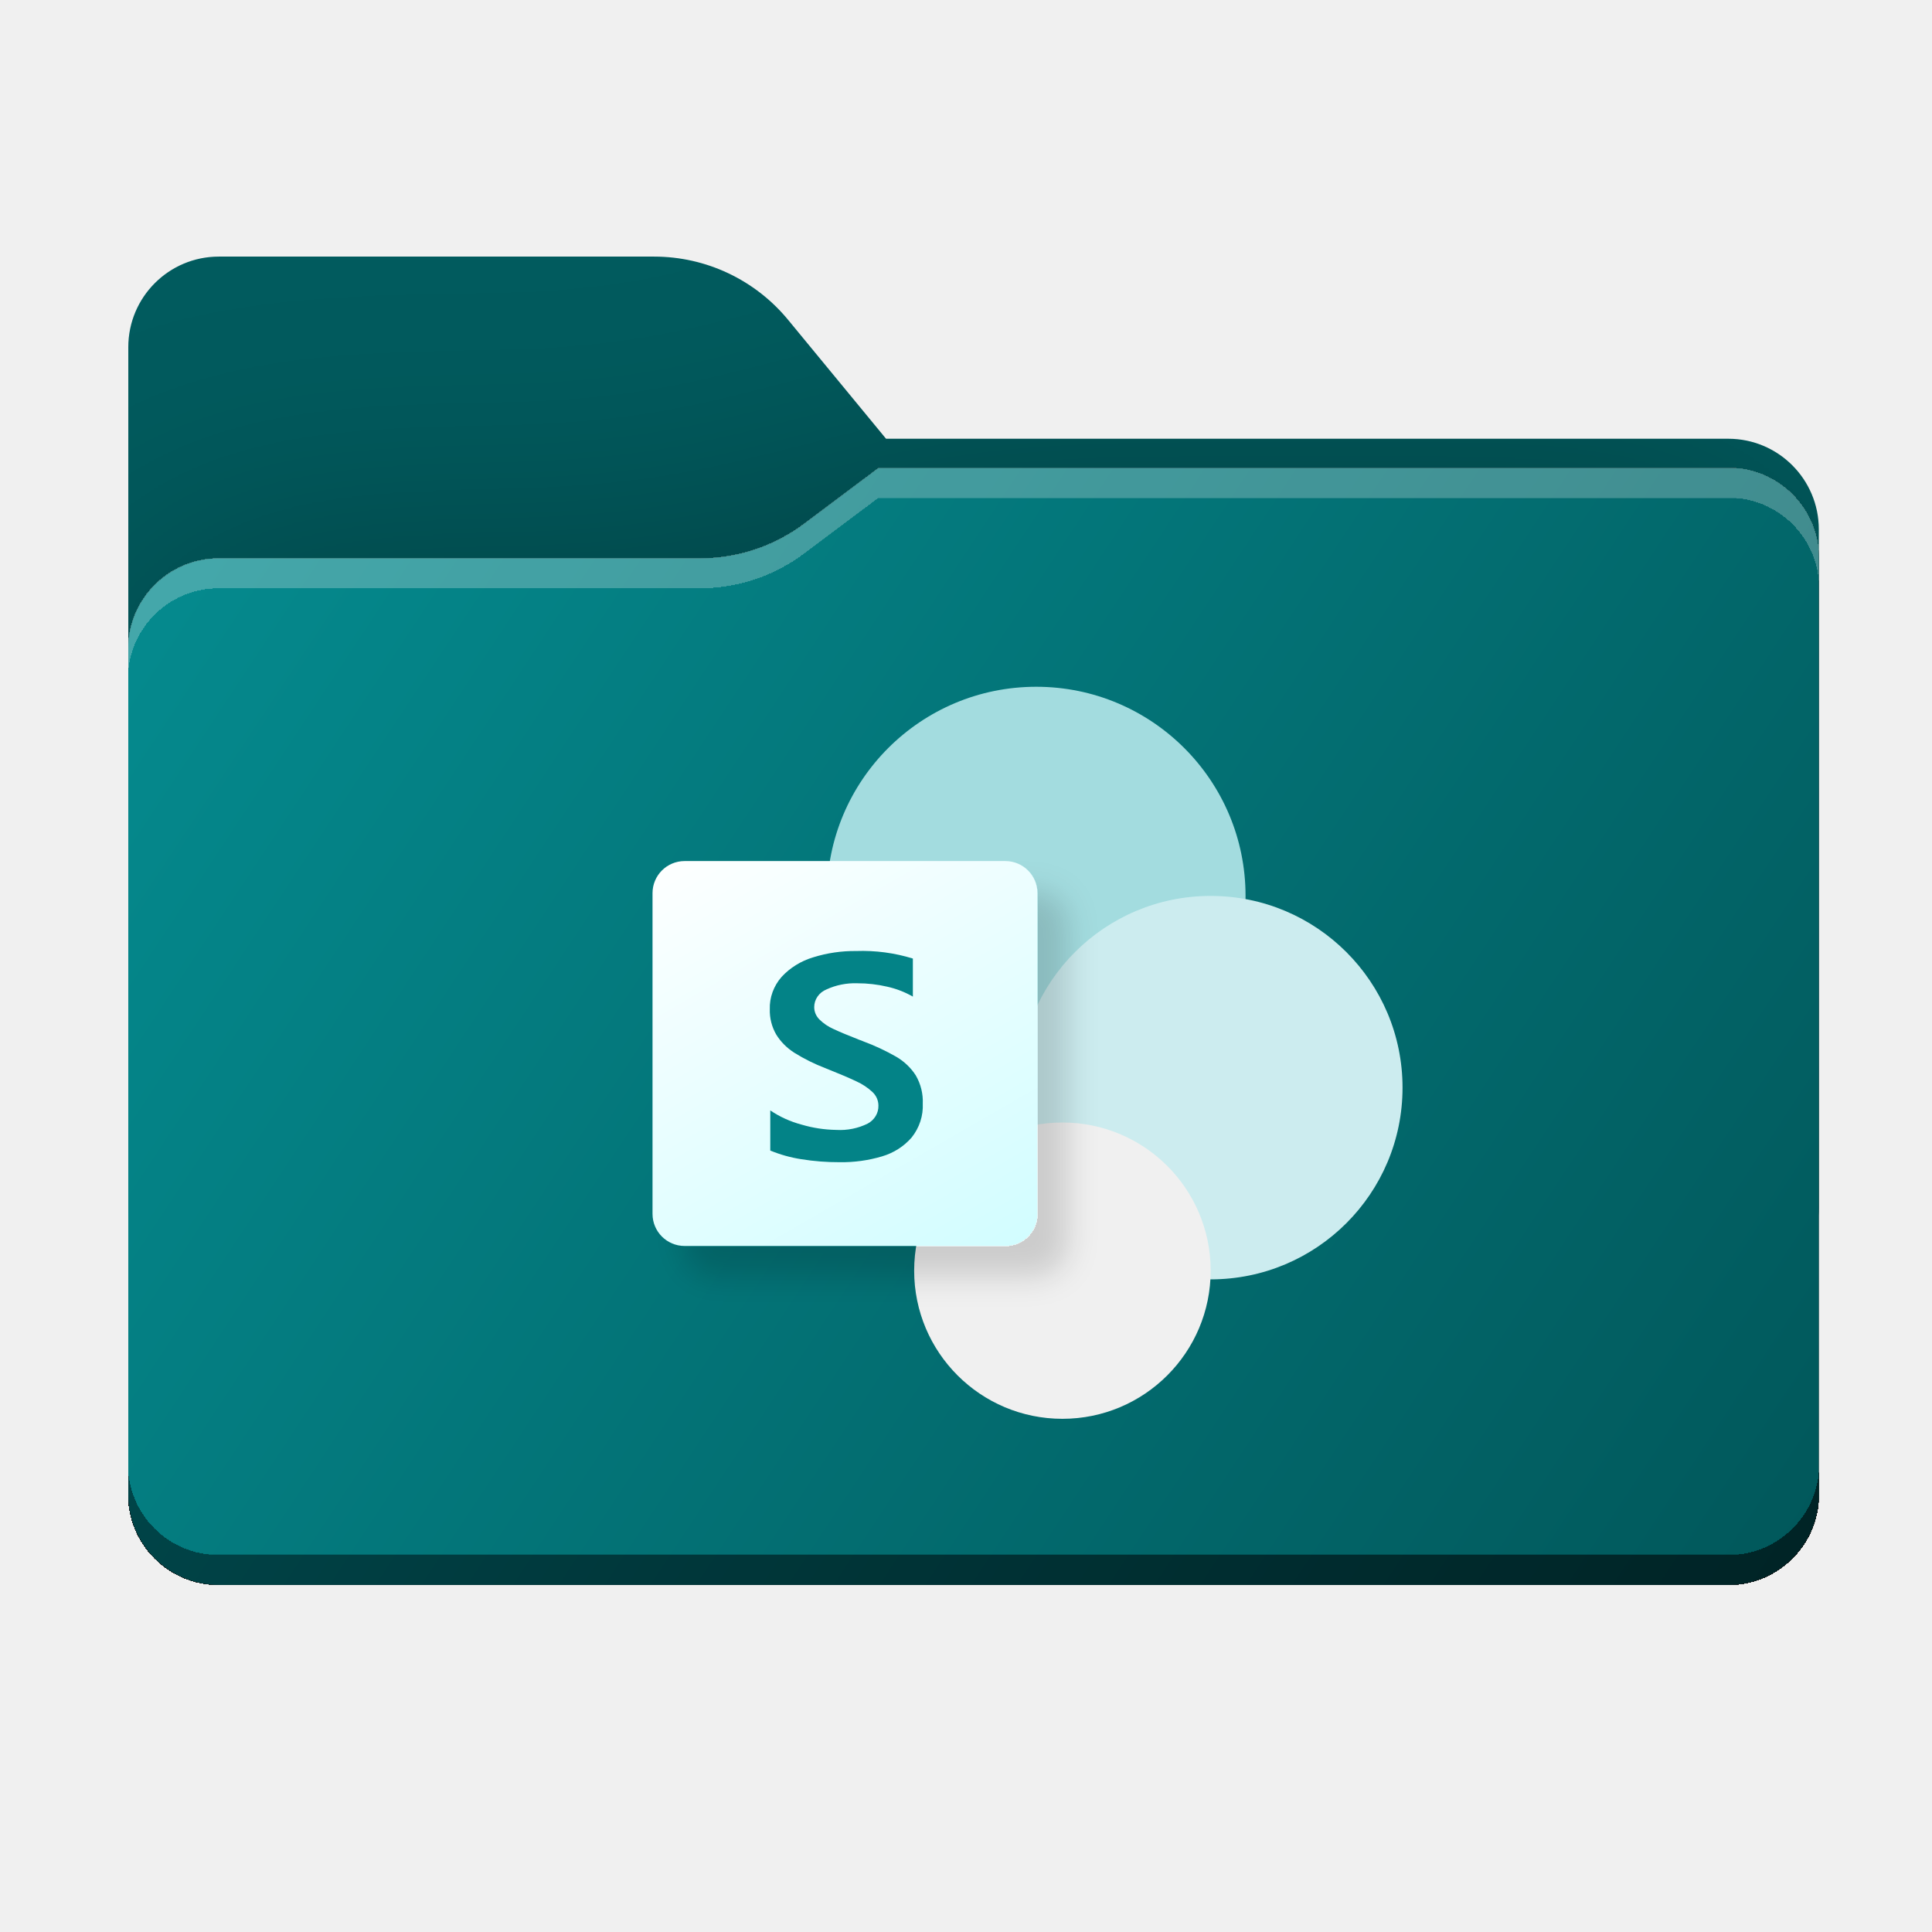
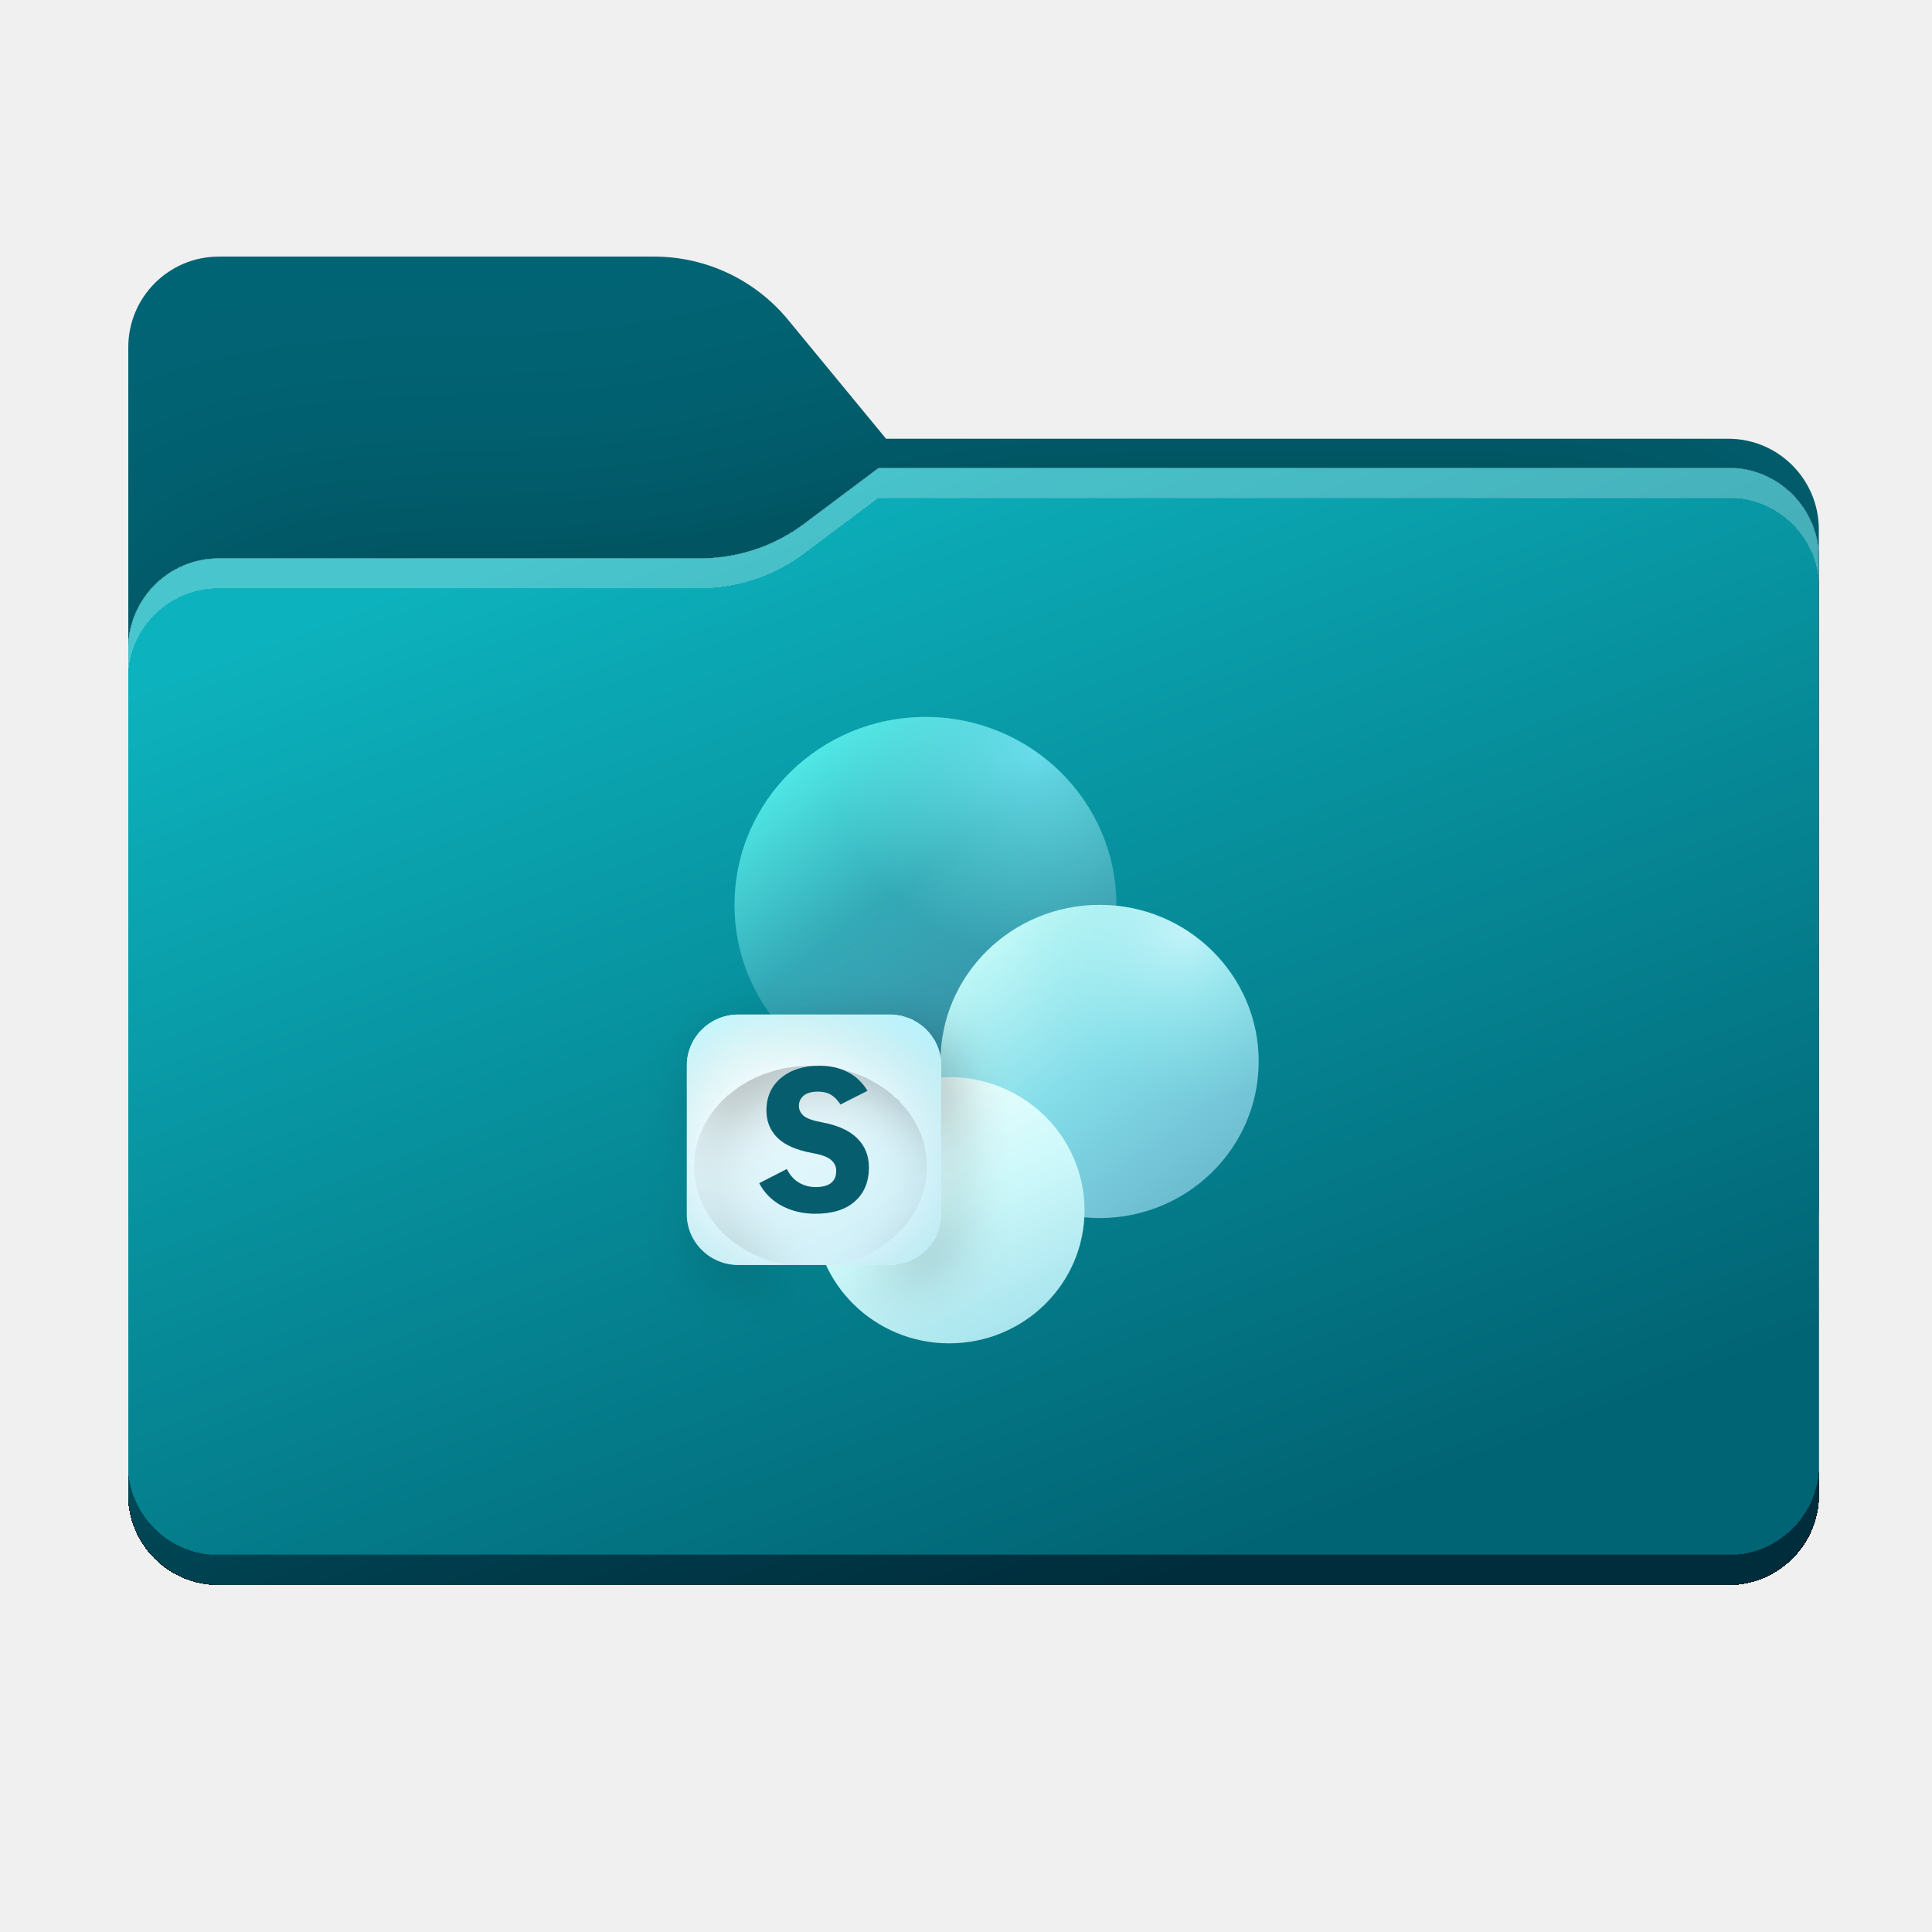
<svg xmlns="http://www.w3.org/2000/svg" width="256" height="256" viewBox="0 0 256 256" fill="none">
-   <path fill-rule="evenodd" clip-rule="evenodd" d="M104.425 42.378C100.056 37.073 93.544 34 86.671 34H29C22.373 34 17 39.373 17 46V58.137V68.2V160C17 166.627 22.373 172 29 172H229C235.627 172 241 166.627 241 160V70.137C241 63.51 235.627 58.137 229 58.137H117.404L104.425 42.378Z" fill="#015B5E" />
-   <mask id="mask0_719_17243" style="mask-type:alpha" maskUnits="userSpaceOnUse" x="17" y="34" width="224" height="138">
-     <path fill-rule="evenodd" clip-rule="evenodd" d="M104.425 42.378C100.056 37.073 93.544 34 86.671 34H29C22.373 34 17 39.373 17 46V58.137V68.2V160C17 166.627 22.373 172 29 172H229C235.627 172 241 166.627 241 160V70.137C241 63.51 235.627 58.137 229 58.137H117.404L104.425 42.378Z" fill="url(#paint0_linear_719_17243)" />
-   </mask>
-   <g mask="url(#mask0_719_17243)">
-     <g style="mix-blend-mode:multiply" filter="url(#filter0_f_719_17243)">
-       <path fill-rule="evenodd" clip-rule="evenodd" d="M92.789 74C97.764 74 102.605 72.387 106.586 69.402L116.459 62H229C235.627 62 241 67.373 241 74V108V160C241 166.627 235.627 172 229 172H29C22.373 172 17 166.627 17 160L17 108V86C17 79.373 22.373 74 29 74H87H92.789Z" fill="black" fill-opacity="0.3" />
+   <g clip-path="url(#clip0_4312_14150)">
+     <path d="M104.425 42.378C100.056 37.073 93.544 34 86.671 34H29C22.373 34 17 39.373 17 46V160C17 166.627 22.373 172 29 172H229C235.627 172 241 166.627 241 160V70.137C241 63.51 235.627 58.137 229 58.137H117.404L104.425 42.378Z" fill="url(#paint0_linear_4312_14150)" />
+     <mask id="mask0_4312_14150" style="mask-type:alpha" maskUnits="userSpaceOnUse" x="17" y="34" width="224" height="138">
+       <path d="M86.671 34C93.543 34 100.057 37.073 104.426 42.378L117.403 58.137H229C235.627 58.137 241 63.51 241 70.137V160C241 166.627 235.627 172 229 172H29C22.373 172 17 166.627 17 160V46C17 39.373 22.373 34 29 34H86.671Z" fill="url(#paint1_linear_4312_14150)" />
+     </mask>
+     <g mask="url(#mask0_4312_14150)">
+       <g filter="url(#filter0_f_4312_14150)" style="mix-blend-mode:multiply">
+         <path d="M241 160C241 166.627 235.627 172 229 172H29C22.373 172 17 166.627 17 160V86C17 79.373 22.373 74 29 74H92.79C97.765 74 102.605 72.386 106.586 69.402L116.46 62H229C235.627 62 241 67.373 241 74V160Z" fill="black" fill-opacity="0.3" />
+       </g>
    </g>
+     <g filter="url(#filter1_ii_4312_14150)">
+       <path d="M241 198C241 204.627 235.627 210 229 210H29C22.373 210 17 204.627 17 198V86C17 79.373 22.373 74 29 74H92.79C97.765 74 102.605 72.386 106.586 69.402L116.46 62H229C235.627 62 241 67.373 241 74V198Z" fill="url(#paint2_linear_4312_14150)" />
+     </g>
+     <path d="M122.626 144.8C136.599 144.8 147.926 133.651 147.926 119.9C147.926 106.149 136.597 95 122.626 95C108.655 95 97.326 106.149 97.326 119.9C97.326 133.651 108.653 144.8 122.626 144.8Z" fill="url(#paint3_linear_4312_14150)" />
+     <path d="M122.626 144.8C136.599 144.8 147.926 133.651 147.926 119.9C147.926 106.149 136.597 95 122.626 95C108.655 95 97.326 106.149 97.326 119.9C97.326 133.651 108.653 144.8 122.626 144.8Z" fill="url(#paint4_radial_4312_14150)" />
+     <path d="M122.626 144.8C136.599 144.8 147.926 133.651 147.926 119.9C147.926 106.149 136.597 95 122.626 95C108.655 95 97.326 106.149 97.326 119.9C97.326 133.651 108.653 144.8 122.626 144.8Z" fill="url(#paint5_radial_4312_14150)" />
+     <path d="M145.699 161.4C157.343 161.4 166.782 152.11 166.782 140.65C166.782 129.189 157.343 119.9 145.699 119.9C134.056 119.9 124.617 129.189 124.617 140.65C124.617 152.11 134.056 161.4 145.699 161.4Z" fill="url(#paint6_linear_4312_14150)" />
+     <path d="M145.699 161.4C157.343 161.4 166.782 152.11 166.782 140.65C166.782 129.189 157.343 119.9 145.699 119.9C134.056 119.9 124.617 129.189 124.617 140.65C124.617 152.11 134.056 161.4 145.699 161.4Z" fill="url(#paint7_radial_4312_14150)" />
+     <path d="M125.786 178C135.683 178 143.706 170.103 143.706 160.363C143.706 150.622 135.683 142.725 125.786 142.725C115.889 142.725 107.866 150.622 107.866 160.363C107.866 170.103 115.889 178 125.786 178Z" fill="url(#paint8_linear_4312_14150)" />
+     <path d="M97.847 134.425H117.884C121.666 134.425 124.732 137.447 124.732 141.175V160.876C124.732 164.604 121.666 167.625 117.884 167.625H97.847C94.066 167.625 91 164.604 91 160.876V141.175C91 137.447 94.066 134.425 97.847 134.425Z" fill="url(#paint9_radial_4312_14150)" />
+     <g filter="url(#filter2_d_4312_14150)">
+       <path d="M97.847 134.425H117.884C121.666 134.425 124.732 137.447 124.732 141.175V160.876C124.732 164.604 121.666 167.625 117.884 167.625H97.847C94.066 167.625 91 164.604 91 160.876V141.175C91 137.447 94.066 134.425 97.847 134.425Z" fill="url(#paint10_radial_4312_14150)" shape-rendering="crispEdges" />
+     </g>
+     <path d="M100.601 156.777L104.258 154.898C104.671 155.718 105.208 156.322 105.872 156.711C106.543 157.099 107.28 157.294 108.076 157.294C108.964 157.294 109.641 157.117 110.106 156.764C110.572 156.402 110.804 155.859 110.804 155.137C110.804 154.573 110.581 154.096 110.133 153.708C109.685 153.311 108.891 153.011 107.753 152.808C105.584 152.419 104.006 151.74 103.021 150.77C102.044 149.798 101.556 148.59 101.556 147.144C101.556 145.345 102.2 143.907 103.492 142.83C104.782 141.754 106.486 141.216 108.602 141.216C110.026 141.216 111.281 141.504 112.365 142.076C113.45 142.649 114.311 143.47 114.947 144.538L111.372 146.351C110.978 145.751 110.552 145.318 110.095 145.054C109.637 144.78 109.065 144.644 108.374 144.644C107.549 144.644 106.922 144.82 106.491 145.174C106.07 145.527 105.86 145.986 105.86 146.55C105.86 147.035 106.062 147.463 106.465 147.833C106.877 148.195 107.701 148.49 108.939 148.719C111.018 149.108 112.569 149.813 113.59 150.838C114.62 151.852 115.135 153.135 115.135 154.689C115.135 156.576 114.521 158.072 113.294 159.174C112.065 160.276 110.313 160.828 108.037 160.828C106.389 160.828 104.9 160.474 103.575 159.769C102.258 159.055 101.268 158.057 100.604 156.777H100.601Z" fill="#055D6D" />
  </g>
-   <g filter="url(#filter1_ii_719_17243)">
-     <path fill-rule="evenodd" clip-rule="evenodd" d="M92.789 74C97.764 74 102.605 72.387 106.586 69.402L116.459 62H229C235.627 62 241 67.373 241 74V108V198C241 204.627 235.627 210 229 210H29C22.373 210 17 204.627 17 198L17 108V86C17 79.373 22.373 74 29 74H87H92.789Z" fill="url(#paint1_linear_719_17243)" />
-   </g>
-   <path d="M137.308 146.429C152.625 146.429 165.042 134.02 165.042 118.714C165.042 103.408 152.625 91 137.308 91C121.991 91 109.574 103.408 109.574 118.714C109.574 134.02 121.991 146.429 137.308 146.429Z" fill="#A3DCDF" />
-   <path d="M160.42 169.523C174.461 169.523 185.843 158.149 185.843 144.119C185.843 130.088 174.461 118.714 160.42 118.714C146.379 118.714 134.997 130.088 134.997 144.119C134.997 158.149 146.379 169.523 160.42 169.523Z" fill="#CCECEF" />
-   <path d="M140.776 188C151.625 188 160.421 179.211 160.421 168.369C160.421 157.527 151.625 148.738 140.776 148.738C129.926 148.738 121.131 157.527 121.131 168.369C121.131 179.211 129.926 188 140.776 188Z" fill="#F0F0F0" />
-   <g filter="url(#filter2_d_719_17243)">
-     <path d="M90.712 114.096H133.214C135.56 114.096 137.463 115.998 137.463 118.345V160.846C137.463 163.193 135.56 165.096 133.214 165.096H90.712C88.365 165.096 86.463 163.193 86.463 160.846V118.345C86.463 115.998 88.365 114.096 90.712 114.096Z" fill="url(#paint2_linear_719_17243)" />
-   </g>
-   <path d="M105.271 139.506C104.279 138.881 103.449 138.049 102.847 137.073C102.263 136.053 101.972 134.906 102.003 133.746C101.951 132.175 102.51 130.641 103.573 129.436C104.689 128.229 106.133 127.335 107.747 126.852C109.586 126.277 111.512 125.994 113.448 126.014C115.994 125.925 118.537 126.263 120.96 127.012V132.057C119.907 131.452 118.76 131.007 117.562 130.741C116.262 130.438 114.928 130.286 113.589 130.289C112.178 130.24 110.775 130.521 109.505 131.109C109.026 131.305 108.617 131.631 108.33 132.044C108.042 132.458 107.889 132.943 107.888 133.439C107.884 134.053 108.132 134.645 108.581 135.088C109.111 135.611 109.738 136.036 110.43 136.343C111.2 136.707 112.356 137.191 113.897 137.795C114.066 137.846 114.232 137.909 114.391 137.984C115.908 138.546 117.371 139.231 118.764 140.03C119.819 140.648 120.705 141.494 121.348 142.5C122.007 143.64 122.327 144.929 122.272 146.229C122.348 147.842 121.828 149.429 120.802 150.717C119.78 151.901 118.414 152.773 116.873 153.226C115.061 153.765 113.17 154.026 111.271 153.998C109.567 154.005 107.866 153.873 106.187 153.603C104.768 153.383 103.384 152.997 102.066 152.454V147.135C103.326 147.989 104.734 148.627 106.226 149.021C107.713 149.461 109.259 149.696 110.816 149.719C112.257 149.805 113.696 149.515 114.976 148.881C115.416 148.645 115.78 148.3 116.03 147.884C116.28 147.467 116.406 146.993 116.395 146.514C116.398 146.177 116.33 145.844 116.195 145.533C116.06 145.222 115.861 144.939 115.609 144.702C114.977 144.113 114.245 143.629 113.444 143.27C112.519 142.831 111.158 142.253 109.36 141.535C107.929 140.989 106.56 140.309 105.271 139.506Z" fill="#038387" />
  <defs>
-     <filter id="filter0_f_719_17243" x="-20" y="25" width="298" height="184" filterUnits="userSpaceOnUse" color-interpolation-filters="sRGB">
+     <filter id="filter0_f_4312_14150" x="-20" y="25" width="298" height="184" filterUnits="userSpaceOnUse" color-interpolation-filters="sRGB">
      <feFlood flood-opacity="0" result="BackgroundImageFix" />
      <feBlend mode="normal" in="SourceGraphic" in2="BackgroundImageFix" result="shape" />
-       <feGaussianBlur stdDeviation="18.5" result="effect1_foregroundBlur_719_17243" />
+       <feGaussianBlur stdDeviation="18.5" result="effect1_foregroundBlur_4312_14150" />
    </filter>
-     <filter id="filter1_ii_719_17243" x="17" y="62" width="224" height="148" filterUnits="userSpaceOnUse" color-interpolation-filters="sRGB">
+     <filter id="filter1_ii_4312_14150" x="17" y="62" width="224" height="148" filterUnits="userSpaceOnUse" color-interpolation-filters="sRGB">
      <feFlood flood-opacity="0" result="BackgroundImageFix" />
      <feBlend mode="normal" in="SourceGraphic" in2="BackgroundImageFix" result="shape" />
      <feColorMatrix in="SourceAlpha" type="matrix" values="0 0 0 0 0 0 0 0 0 0 0 0 0 0 0 0 0 0 127 0" result="hardAlpha" />
      <feOffset dy="4" />
      <feComposite in2="hardAlpha" operator="arithmetic" k2="-1" k3="1" />
      <feColorMatrix type="matrix" values="0 0 0 0 1 0 0 0 0 1 0 0 0 0 1 0 0 0 0.25 0" />
-       <feBlend mode="normal" in2="shape" result="effect1_innerShadow_719_17243" />
+       <feBlend mode="normal" in2="shape" result="effect1_innerShadow_4312_14150" />
      <feColorMatrix in="SourceAlpha" type="matrix" values="0 0 0 0 0 0 0 0 0 0 0 0 0 0 0 0 0 0 127 0" result="hardAlpha" />
      <feOffset dy="-4" />
      <feComposite in2="hardAlpha" operator="arithmetic" k2="-1" k3="1" />
      <feColorMatrix type="matrix" values="0 0 0 0 0 0 0 0 0 0 0 0 0 0 0 0 0 0 0.9 0" />
-       <feBlend mode="soft-light" in2="effect1_innerShadow_719_17243" result="effect2_innerShadow_719_17243" />
+       <feBlend mode="soft-light" in2="effect1_innerShadow_4312_14150" result="effect2_innerShadow_4312_14150" />
    </filter>
-     <filter id="filter2_d_719_17243" x="86.463" y="114.096" width="59" height="59" filterUnits="userSpaceOnUse" color-interpolation-filters="sRGB">
+     <filter id="filter2_d_4312_14150" x="86" y="129.425" width="47.731" height="47.2" filterUnits="userSpaceOnUse" color-interpolation-filters="sRGB">
      <feFlood flood-opacity="0" result="BackgroundImageFix" />
      <feColorMatrix in="SourceAlpha" type="matrix" values="0 0 0 0 0 0 0 0 0 0 0 0 0 0 0 0 0 0 127 0" result="hardAlpha" />
-       <feOffset dx="4" dy="4" />
-       <feGaussianBlur stdDeviation="2" />
+       <feOffset dx="2" dy="2" />
+       <feGaussianBlur stdDeviation="3.5" />
      <feComposite in2="hardAlpha" operator="out" />
-       <feColorMatrix type="matrix" values="0 0 0 0 0 0 0 0 0 0 0 0 0 0 0 0 0 0 0.15 0" />
-       <feBlend mode="normal" in2="BackgroundImageFix" result="effect1_dropShadow_719_17243" />
-       <feBlend mode="normal" in="SourceGraphic" in2="effect1_dropShadow_719_17243" result="shape" />
+       <feColorMatrix type="matrix" values="0 0 0 0 0 0 0 0 0 0 0 0 0 0 0 0 0 0 0.25 0" />
+       <feBlend mode="normal" in2="BackgroundImageFix" result="effect1_dropShadow_4312_14150" />
+       <feBlend mode="normal" in="SourceGraphic" in2="effect1_dropShadow_4312_14150" result="shape" />
    </filter>
-     <linearGradient id="paint0_linear_719_17243" x1="17" y1="34" x2="197.768" y2="215.142" gradientUnits="userSpaceOnUse">
+     <linearGradient id="paint0_linear_4312_14150" x1="17" y1="34" x2="197.768" y2="215.142" gradientUnits="userSpaceOnUse">
+       <stop stop-color="#016474" />
+     </linearGradient>
+     <linearGradient id="paint1_linear_4312_14150" x1="17" y1="34" x2="197.768" y2="215.142" gradientUnits="userSpaceOnUse">
      <stop stop-color="#05815D" />
      <stop offset="1" stop-color="#0C575F" />
    </linearGradient>
-     <linearGradient id="paint1_linear_719_17243" x1="17" y1="62" x2="241" y2="210" gradientUnits="userSpaceOnUse">
-       <stop stop-color="#058C90" />
-       <stop offset="1" stop-color="#01575A" />
+     <linearGradient id="paint2_linear_4312_14150" x1="176.439" y1="200.973" x2="119.815" y2="52.533" gradientUnits="userSpaceOnUse">
+       <stop stop-color="#016474" />
+       <stop offset="1" stop-color="#0CB2BD" />
    </linearGradient>
-     <linearGradient id="paint2_linear_719_17243" x1="95.323" y1="110.775" x2="128.603" y2="168.416" gradientUnits="userSpaceOnUse">
-       <stop stop-color="#FDFFFF" />
-       <stop offset="0.5" stop-color="#E7FEFF" />
-       <stop offset="1" stop-color="#D2FDFF" />
+     <linearGradient id="paint3_linear_4312_14150" x1="106.525" y1="99.07" x2="139.613" y2="143.128" gradientUnits="userSpaceOnUse">
+       <stop stop-color="#51EBE8" />
+       <stop offset="0.41" stop-color="#33A9B6" />
+       <stop offset="1" stop-color="#3A92A5" />
    </linearGradient>
+     <radialGradient id="paint4_radial_4312_14150" cx="0" cy="0" r="1" gradientTransform="matrix(-14.8567 -35.3899 -64.651 26.2911 131.236 152.453)" gradientUnits="userSpaceOnUse">
+       <stop offset="0.29" stop-color="#2D6C90" stop-opacity="0.2" />
+       <stop offset="0.61" stop-color="#3E87A9" stop-opacity="0.138" />
+       <stop offset="0.97" stop-color="#47ACCE" stop-opacity="0" />
+     </radialGradient>
+     <radialGradient id="paint5_radial_4312_14150" cx="0" cy="0" r="1" gradientTransform="matrix(-15.5405 22.2968 22.6542 15.2958 137.456 99.6379)" gradientUnits="userSpaceOnUse">
+       <stop stop-color="#7EEEFF" stop-opacity="0.698" />
+       <stop offset="1" stop-color="#74E9E6" stop-opacity="0" />
+     </radialGradient>
+     <linearGradient id="paint6_linear_4312_14150" x1="132.283" y1="123.291" x2="159.857" y2="160.006" gradientUnits="userSpaceOnUse">
+       <stop stop-color="#C3F9F8" />
+       <stop offset="0.48" stop-color="#84DDE9" />
+       <stop offset="0.95" stop-color="#6CBBCF" />
+     </linearGradient>
+     <radialGradient id="paint7_radial_4312_14150" cx="0" cy="0" r="1" gradientTransform="matrix(-12.9502 18.5805 18.8778 12.7461 157.206 123.36)" gradientUnits="userSpaceOnUse">
+       <stop stop-color="#D5F9FF" stop-opacity="0.698" />
+       <stop offset="1" stop-color="#85E9E6" stop-opacity="0" />
+     </radialGradient>
+     <linearGradient id="paint8_linear_4312_14150" x1="116.837" y1="142.72" x2="134.329" y2="178.206" gradientUnits="userSpaceOnUse">
+       <stop offset="0.05" stop-color="#EDFFFE" />
+       <stop offset="0.51" stop-color="#CCF8FA" />
+       <stop offset="0.96" stop-color="#A8E4ED" />
+     </linearGradient>
+     <radialGradient id="paint9_radial_4312_14150" cx="0" cy="0" r="1" gradientTransform="matrix(33.7819 33.2529 33.7878 -33.2471 96.1096 135.628)" gradientUnits="userSpaceOnUse">
+       <stop offset="0.06" stop-color="#F3FCFD" />
+       <stop offset="0.89" stop-color="#CAEFF9" />
+     </radialGradient>
+     <radialGradient id="paint10_radial_4312_14150" cx="0" cy="0" r="1" gradientUnits="userSpaceOnUse" gradientTransform="translate(107.395 154.561) rotate(90) scale(23.275 26.921)">
+       <stop offset="0.57" stop-color="#99D6D3" stop-opacity="0" />
+       <stop offset="0.97" stop-color="#A1F2FF" stop-opacity="0.6" />
+     </radialGradient>
+     <clipPath id="clip0_4312_14150">
+       <rect width="256" height="256" fill="white" />
+     </clipPath>
  </defs>
</svg>
